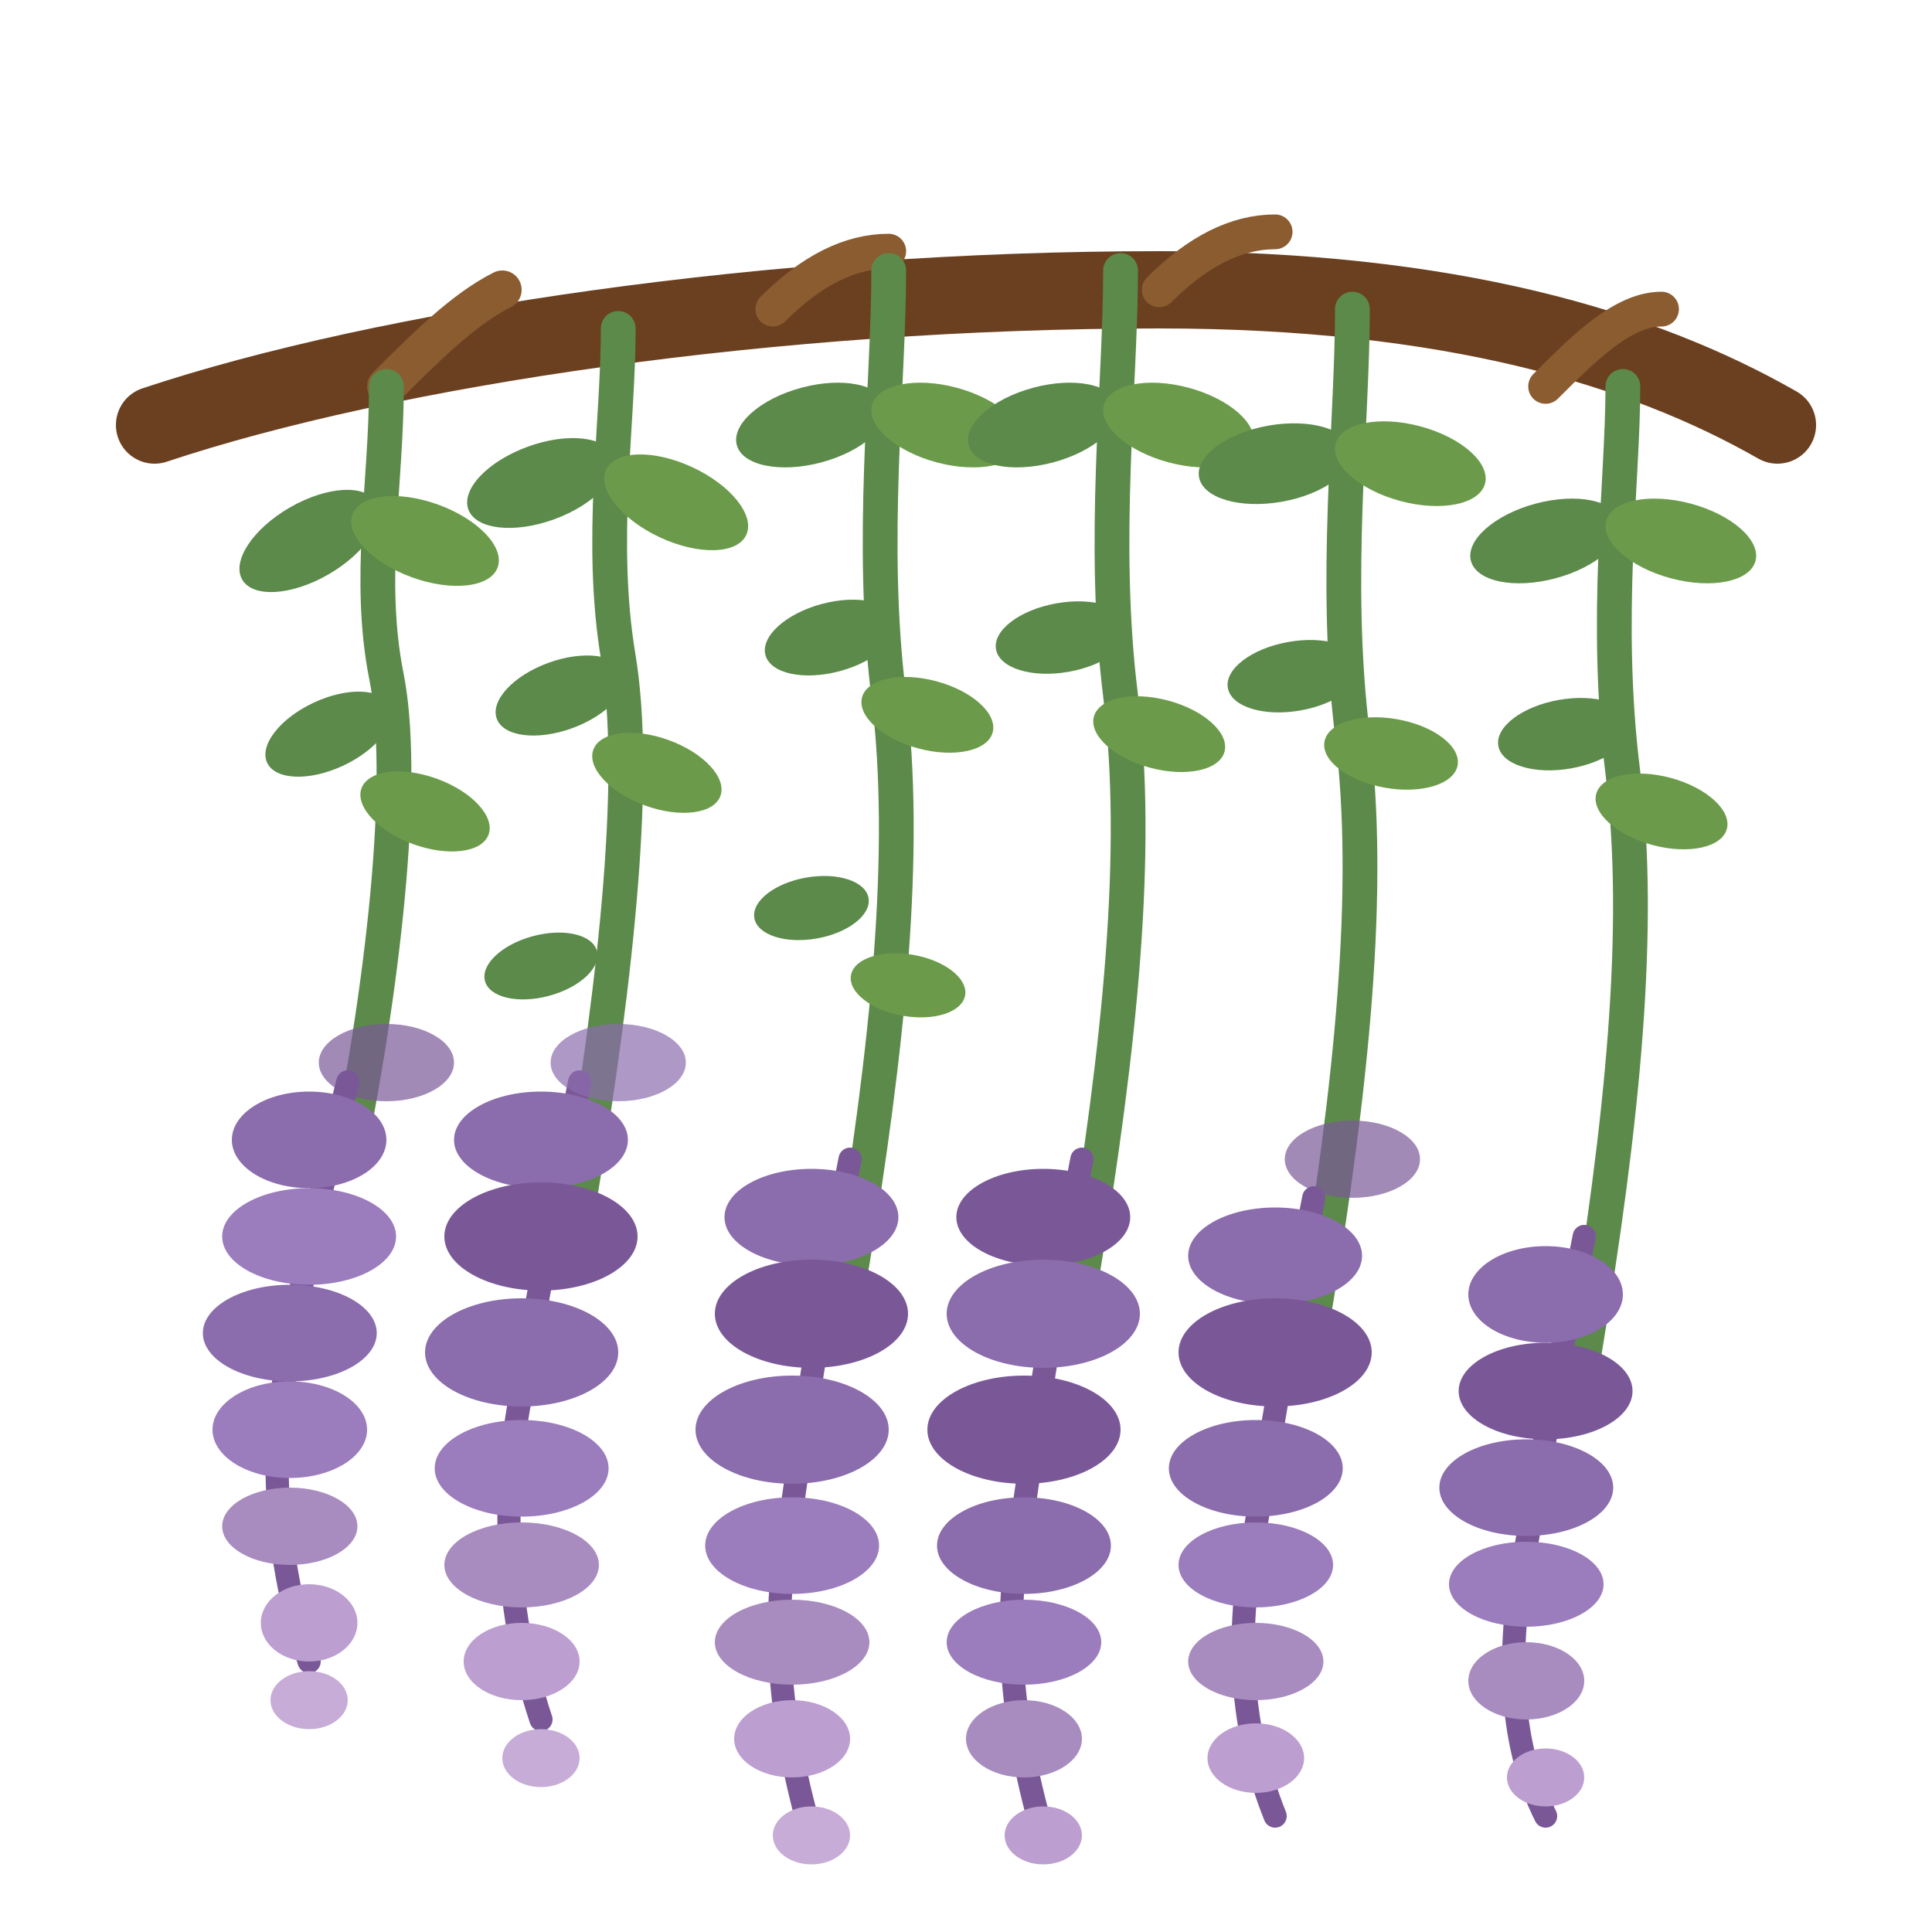
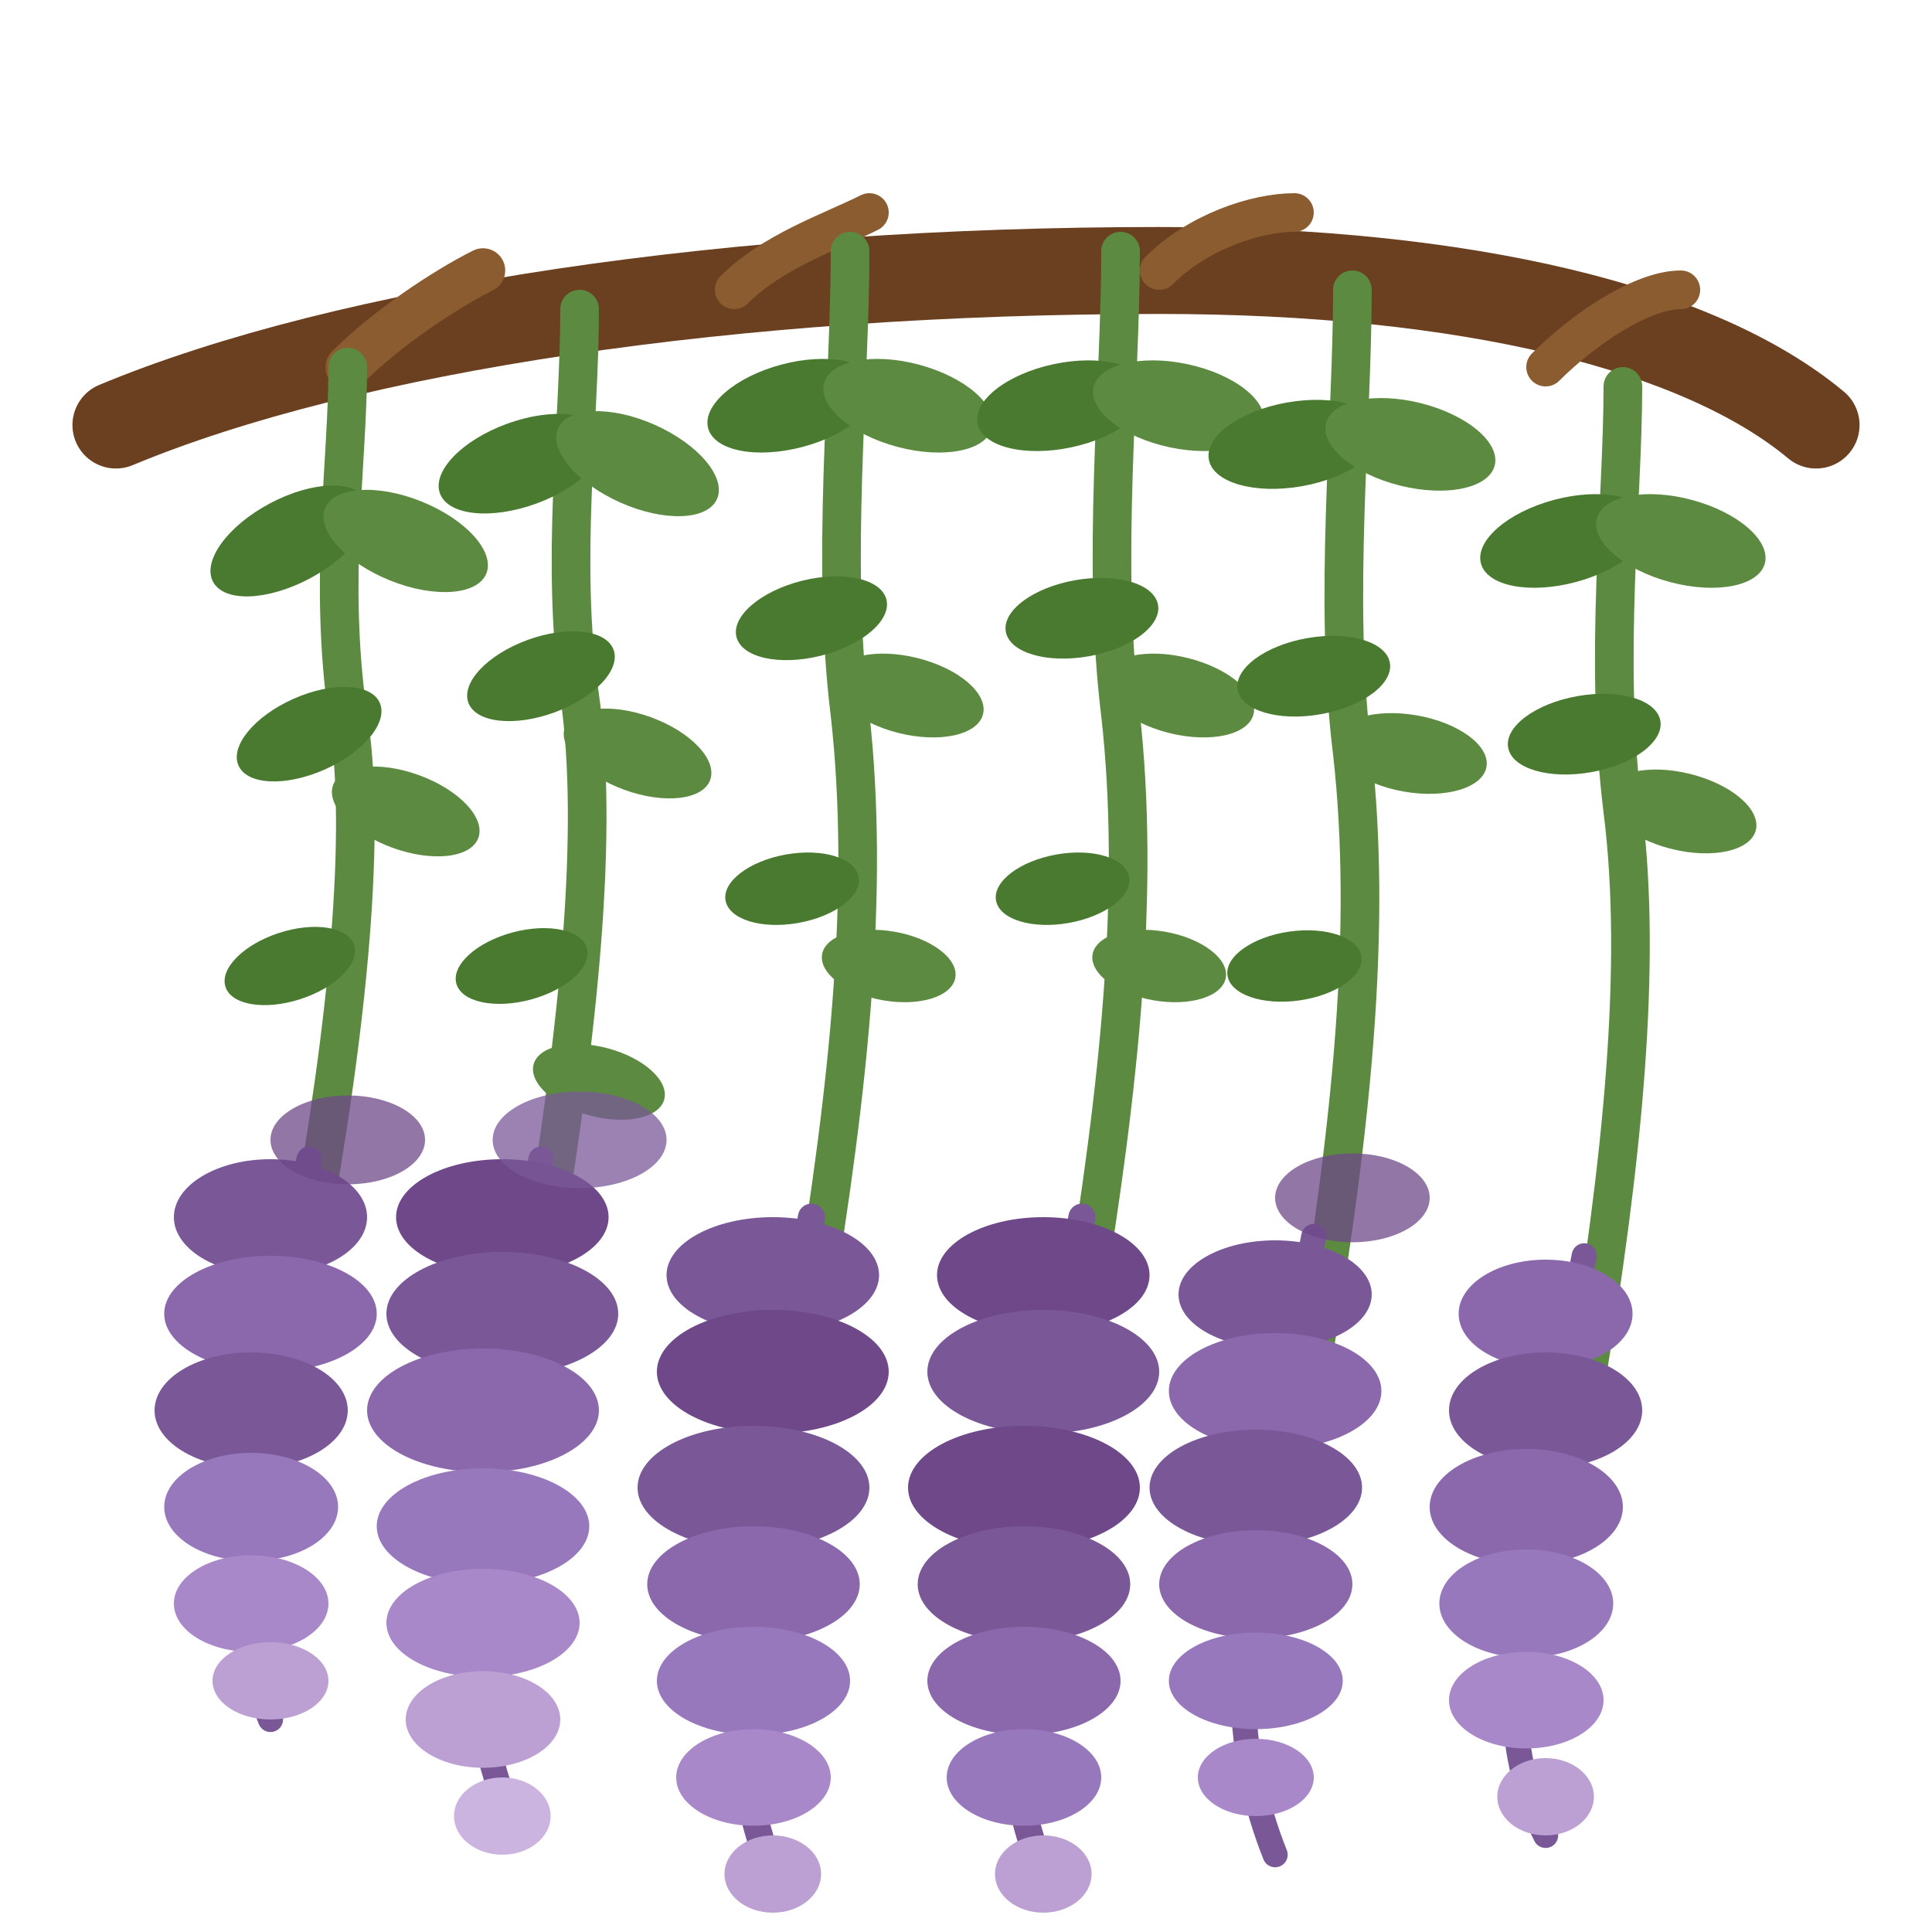
- <svg xmlns="http://www.w3.org/2000/svg" viewBox="0 0 100 100" fill="none">
-   <path d="M8 22 C20 18 40 15 60 15 C75 15 85 18 92 22" stroke="#6B4020" stroke-width="4" stroke-linecap="round" />
-   <path d="M20 20 C22 18 24 16 26 15" stroke="#8B5C30" stroke-width="2" stroke-linecap="round" />
-   <path d="M40 16 C42 14 44 13 46 13" stroke="#8B5C30" stroke-width="1.8" stroke-linecap="round" />
-   <path d="M60 15 C62 13 64 12 66 12" stroke="#8B5C30" stroke-width="1.8" stroke-linecap="round" />
-   <path d="M80 20 C82 18 84 16 86 16" stroke="#8B5C30" stroke-width="1.8" stroke-linecap="round" />
-   <path d="M20 20 C20 25 19 30 20 35 C21 40 20 50 18 60" stroke="#5C8A4A" stroke-width="1.8" stroke-linecap="round" />
-   <path d="M32 17 C32 22 31 28 32 34 C33 40 32 50 30 62" stroke="#5C8A4A" stroke-width="1.8" stroke-linecap="round" />
-   <path d="M46 14 C46 20 45 28 46 36 C47 44 46 54 44 66" stroke="#5C8A4A" stroke-width="1.8" stroke-linecap="round" />
-   <path d="M58 14 C58 20 57 28 58 36 C59 44 58 54 56 66" stroke="#5C8A4A" stroke-width="1.8" stroke-linecap="round" />
-   <path d="M70 16 C70 22 69 30 70 38 C71 46 70 56 68 68" stroke="#5C8A4A" stroke-width="1.8" stroke-linecap="round" />
-   <path d="M84 20 C84 25 83 32 84 40 C85 48 84 58 82 70" stroke="#5C8A4A" stroke-width="1.8" stroke-linecap="round" />
-   <ellipse cx="16" cy="28" rx="4" ry="2" fill="#5C8A4A" transform="rotate(-30,16,28)" />
-   <ellipse cx="22" cy="28" rx="4" ry="2" fill="#6B9B4A" transform="rotate(20,22,28)" />
-   <ellipse cx="17" cy="38" rx="3.5" ry="1.8" fill="#5C8A4A" transform="rotate(-25,17,38)" />
-   <ellipse cx="22" cy="42" rx="3.5" ry="1.8" fill="#6B9B4A" transform="rotate(20,22,42)" />
-   <ellipse cx="28" cy="25" rx="4" ry="2" fill="#5C8A4A" transform="rotate(-20,28,25)" />
-   <ellipse cx="35" cy="26" rx="4" ry="2" fill="#6B9B4A" transform="rotate(25,35,26)" />
-   <ellipse cx="29" cy="36" rx="3.5" ry="1.8" fill="#5C8A4A" transform="rotate(-20,29,36)" />
-   <ellipse cx="34" cy="40" rx="3.5" ry="1.8" fill="#6B9B4A" transform="rotate(20,34,40)" />
-   <ellipse cx="28" cy="50" rx="3" ry="1.6" fill="#5C8A4A" transform="rotate(-15,28,50)" />
-   <ellipse cx="42" cy="22" rx="4" ry="2" fill="#5C8A4A" transform="rotate(-15,42,22)" />
-   <ellipse cx="49" cy="22" rx="4" ry="2" fill="#6B9B4A" transform="rotate(15,49,22)" />
-   <ellipse cx="43" cy="33" rx="3.5" ry="1.8" fill="#5C8A4A" transform="rotate(-15,43,33)" />
-   <ellipse cx="48" cy="37" rx="3.5" ry="1.8" fill="#6B9B4A" transform="rotate(15,48,37)" />
-   <ellipse cx="42" cy="47" rx="3" ry="1.6" fill="#5C8A4A" transform="rotate(-10,42,47)" />
-   <ellipse cx="47" cy="51" rx="3" ry="1.6" fill="#6B9B4A" transform="rotate(10,47,51)" />
-   <ellipse cx="54" cy="22" rx="4" ry="2" fill="#5C8A4A" transform="rotate(-15,54,22)" />
-   <ellipse cx="61" cy="22" rx="4" ry="2" fill="#6B9B4A" transform="rotate(15,61,22)" />
-   <ellipse cx="55" cy="33" rx="3.5" ry="1.8" fill="#5C8A4A" transform="rotate(-10,55,33)" />
-   <ellipse cx="60" cy="38" rx="3.5" ry="1.8" fill="#6B9B4A" transform="rotate(15,60,38)" />
-   <ellipse cx="66" cy="24" rx="4" ry="2" fill="#5C8A4A" transform="rotate(-10,66,24)" />
-   <ellipse cx="73" cy="24" rx="4" ry="2" fill="#6B9B4A" transform="rotate(15,73,24)" />
-   <ellipse cx="67" cy="35" rx="3.5" ry="1.8" fill="#5C8A4A" transform="rotate(-10,67,35)" />
-   <ellipse cx="72" cy="39" rx="3.5" ry="1.8" fill="#6B9B4A" transform="rotate(10,72,39)" />
-   <ellipse cx="80" cy="28" rx="4" ry="2" fill="#5C8A4A" transform="rotate(-15,80,28)" />
-   <ellipse cx="87" cy="28" rx="4" ry="2" fill="#6B9B4A" transform="rotate(15,87,28)" />
-   <ellipse cx="81" cy="38" rx="3.5" ry="1.8" fill="#5C8A4A" transform="rotate(-10,81,38)" />
-   <ellipse cx="86" cy="42" rx="3.5" ry="1.8" fill="#6B9B4A" transform="rotate(15,86,42)" />
-   <path d="M18 56 C17 60 16 64 15 70 C14 74 14 80 16 86" stroke="#7A5898" stroke-width="1.2" stroke-linecap="round" />
-   <ellipse cx="16" cy="59" rx="4" ry="2.5" fill="#8B6CAC" />
-   <ellipse cx="16" cy="64" rx="4.5" ry="2.5" fill="#9B7CBC" />
-   <ellipse cx="15" cy="69" rx="4.5" ry="2.5" fill="#8B6CAC" />
-   <ellipse cx="15" cy="74" rx="4" ry="2.5" fill="#9B7CBC" />
-   <ellipse cx="15" cy="79" rx="3.5" ry="2" fill="#A88CC0" />
-   <ellipse cx="16" cy="84" rx="2.5" ry="2" fill="#BC9ED0" />
-   <ellipse cx="16" cy="88" rx="2" ry="1.5" fill="#C8ACD8" />
-   <path d="M30 56 C29 61 28 66 27 72 C26 77 26 83 28 89" stroke="#7A5898" stroke-width="1.2" stroke-linecap="round" />
-   <ellipse cx="28" cy="59" rx="4.5" ry="2.5" fill="#8B6CAC" />
-   <ellipse cx="28" cy="64" rx="5" ry="2.8" fill="#7A5898" />
-   <ellipse cx="27" cy="70" rx="5" ry="2.8" fill="#8B6CAC" />
-   <ellipse cx="27" cy="76" rx="4.5" ry="2.5" fill="#9B7CBC" />
-   <ellipse cx="27" cy="81" rx="4" ry="2.2" fill="#A88CC0" />
-   <ellipse cx="27" cy="86" rx="3" ry="2" fill="#BC9ED0" />
-   <ellipse cx="28" cy="91" rx="2" ry="1.5" fill="#C8ACD8" />
-   <path d="M44 60 C43 65 42 71 41 78 C40 83 40 88 42 95" stroke="#7A5898" stroke-width="1.2" stroke-linecap="round" />
-   <ellipse cx="42" cy="63" rx="4.5" ry="2.5" fill="#8B6CAC" />
-   <ellipse cx="42" cy="68" rx="5" ry="2.8" fill="#7A5898" />
-   <ellipse cx="41" cy="74" rx="5" ry="2.8" fill="#8B6CAC" />
-   <ellipse cx="41" cy="80" rx="4.5" ry="2.5" fill="#9B7CBC" />
-   <ellipse cx="41" cy="85" rx="4" ry="2.2" fill="#A88CC0" />
-   <ellipse cx="41" cy="90" rx="3" ry="2" fill="#BC9ED0" />
-   <ellipse cx="42" cy="95" rx="2" ry="1.5" fill="#C8ACD8" />
-   <path d="M56 60 C55 65 54 71 53 78 C52 83 52 88 54 95" stroke="#7A5898" stroke-width="1.2" stroke-linecap="round" />
-   <ellipse cx="54" cy="63" rx="4.5" ry="2.5" fill="#7A5898" />
-   <ellipse cx="54" cy="68" rx="5" ry="2.8" fill="#8B6CAC" />
-   <ellipse cx="53" cy="74" rx="5" ry="2.8" fill="#7A5898" />
-   <ellipse cx="53" cy="80" rx="4.5" ry="2.5" fill="#8B6CAC" />
-   <ellipse cx="53" cy="85" rx="4" ry="2.2" fill="#9B7CBC" />
-   <ellipse cx="53" cy="90" rx="3" ry="2" fill="#A88CC0" />
-   <ellipse cx="54" cy="95" rx="2" ry="1.5" fill="#BC9ED0" />
-   <path d="M68 62 C67 67 66 73 65 79 C64 84 64 89 66 94" stroke="#7A5898" stroke-width="1.2" stroke-linecap="round" />
-   <ellipse cx="66" cy="65" rx="4.5" ry="2.5" fill="#8B6CAC" />
-   <ellipse cx="66" cy="70" rx="5" ry="2.8" fill="#7A5898" />
-   <ellipse cx="65" cy="76" rx="4.5" ry="2.5" fill="#8B6CAC" />
-   <ellipse cx="65" cy="81" rx="4" ry="2.2" fill="#9B7CBC" />
-   <ellipse cx="65" cy="86" rx="3.5" ry="2" fill="#A88CC0" />
-   <ellipse cx="65" cy="91" rx="2.5" ry="1.8" fill="#BC9ED0" />
-   <path d="M82 64 C81 69 80 74 79 80 C78 85 78 90 80 94" stroke="#7A5898" stroke-width="1.2" stroke-linecap="round" />
-   <ellipse cx="80" cy="67" rx="4" ry="2.5" fill="#8B6CAC" />
-   <ellipse cx="80" cy="72" rx="4.5" ry="2.5" fill="#7A5898" />
-   <ellipse cx="79" cy="77" rx="4.5" ry="2.5" fill="#8B6CAC" />
-   <ellipse cx="79" cy="82" rx="4" ry="2.2" fill="#9B7CBC" />
-   <ellipse cx="79" cy="87" rx="3" ry="2" fill="#A88CC0" />
-   <ellipse cx="80" cy="92" rx="2" ry="1.5" fill="#BC9ED0" />
-   <ellipse cx="20" cy="55" rx="3.5" ry="2" fill="#7A5898" opacity="0.7" />
-   <ellipse cx="32" cy="55" rx="3.5" ry="2" fill="#8B6CAC" opacity="0.7" />
-   <ellipse cx="70" cy="60" rx="3.5" ry="2" fill="#7A5898" opacity="0.7" />
+ <svg xmlns="http://www.w3.org/2000/svg" viewBox="0 0 100 100">
+   <path d="M6 22 C18 17 38 14 60 14 C76 14 88 17 94 22" stroke="#6B4020" stroke-width="4.5" stroke-linecap="round" fill="none" />
+   <path d="M18 19 C20 17 23 15 25 14" stroke="#8B5C30" stroke-width="2.3" stroke-linecap="round" fill="none" />
+   <path d="M38 15 C40 13 43 12 45 11" stroke="#8B5C30" stroke-width="2" stroke-linecap="round" fill="none" />
+   <path d="M60 14 C62 12 65 11 67 11" stroke="#8B5C30" stroke-width="2" stroke-linecap="round" fill="none" />
+   <path d="M80 19 C82 17 85 15 87 15" stroke="#8B5C30" stroke-width="2" stroke-linecap="round" fill="none" />
+   <path d="M18 19 C18 24 17 30 18 37 C19 43 18 53 16 64" stroke="#5C8A40" stroke-width="2" stroke-linecap="round" fill="none" />
+   <path d="M30 16 C30 22 29 29 30 36 C31 43 30 53 28 65" stroke="#5C8A40" stroke-width="2" stroke-linecap="round" fill="none" />
+   <path d="M44 13 C44 20 43 29 44 37 C45 46 44 56 42 68" stroke="#5C8A40" stroke-width="2" stroke-linecap="round" fill="none" />
+   <path d="M58 13 C58 20 57 29 58 37 C59 46 58 56 56 68" stroke="#5C8A40" stroke-width="2" stroke-linecap="round" fill="none" />
+   <path d="M70 15 C70 22 69 31 70 39 C71 48 70 58 68 70" stroke="#5C8A40" stroke-width="2" stroke-linecap="round" fill="none" />
+   <path d="M84 20 C84 26 83 34 84 42 C85 50 84 60 82 72" stroke="#5C8A40" stroke-width="2" stroke-linecap="round" fill="none" />
+   <ellipse cx="15" cy="28" rx="4.5" ry="2.2" fill="#4A7A30" transform="rotate(-28,15,28)" />
+   <ellipse cx="21" cy="28" rx="4.5" ry="2.2" fill="#5C8A40" transform="rotate(22,21,28)" />
+   <ellipse cx="16" cy="38" rx="4" ry="2" fill="#4A7A30" transform="rotate(-24,16,38)" />
+   <ellipse cx="21" cy="42" rx="4" ry="2" fill="#5C8A40" transform="rotate(20,21,42)" />
+   <ellipse cx="15" cy="50" rx="3.5" ry="1.8" fill="#4A7A30" transform="rotate(-18,15,50)" />
+   <ellipse cx="27" cy="24" rx="4.5" ry="2.2" fill="#4A7A30" transform="rotate(-20,27,24)" />
+   <ellipse cx="33" cy="24" rx="4.5" ry="2.2" fill="#5C8A40" transform="rotate(24,33,24)" />
+   <ellipse cx="28" cy="35" rx="4" ry="2" fill="#4A7A30" transform="rotate(-20,28,35)" />
+   <ellipse cx="33" cy="39" rx="4" ry="2" fill="#5C8A40" transform="rotate(20,33,39)" />
+   <ellipse cx="27" cy="50" rx="3.5" ry="1.8" fill="#4A7A30" transform="rotate(-15,27,50)" />
+   <ellipse cx="31" cy="56" rx="3.5" ry="1.8" fill="#5C8A40" transform="rotate(15,31,56)" />
+   <ellipse cx="41" cy="21" rx="4.5" ry="2.2" fill="#4A7A30" transform="rotate(-15,41,21)" />
+   <ellipse cx="47" cy="21" rx="4.5" ry="2.2" fill="#5C8A40" transform="rotate(15,47,21)" />
+   <ellipse cx="42" cy="32" rx="4" ry="2" fill="#4A7A30" transform="rotate(-14,42,32)" />
+   <ellipse cx="47" cy="36" rx="4" ry="2" fill="#5C8A40" transform="rotate(14,47,36)" />
+   <ellipse cx="41" cy="46" rx="3.5" ry="1.8" fill="#4A7A30" transform="rotate(-10,41,46)" />
+   <ellipse cx="46" cy="50" rx="3.5" ry="1.8" fill="#5C8A40" transform="rotate(10,46,50)" />
+   <ellipse cx="55" cy="21" rx="4.5" ry="2.2" fill="#4A7A30" transform="rotate(-12,55,21)" />
+   <ellipse cx="61" cy="21" rx="4.5" ry="2.2" fill="#5C8A40" transform="rotate(12,61,21)" />
+   <ellipse cx="56" cy="32" rx="4" ry="2" fill="#4A7A30" transform="rotate(-10,56,32)" />
+   <ellipse cx="61" cy="36" rx="4" ry="2" fill="#5C8A40" transform="rotate(14,61,36)" />
+   <ellipse cx="55" cy="46" rx="3.5" ry="1.8" fill="#4A7A30" transform="rotate(-10,55,46)" />
+   <ellipse cx="60" cy="50" rx="3.5" ry="1.8" fill="#5C8A40" transform="rotate(10,60,50)" />
+   <ellipse cx="67" cy="23" rx="4.5" ry="2.2" fill="#4A7A30" transform="rotate(-10,67,23)" />
+   <ellipse cx="73" cy="23" rx="4.5" ry="2.2" fill="#5C8A40" transform="rotate(14,73,23)" />
+   <ellipse cx="68" cy="35" rx="4" ry="2" fill="#4A7A30" transform="rotate(-10,68,35)" />
+   <ellipse cx="73" cy="39" rx="4" ry="2" fill="#5C8A40" transform="rotate(10,73,39)" />
+   <ellipse cx="67" cy="50" rx="3.5" ry="1.8" fill="#4A7A30" transform="rotate(-8,67,50)" />
+   <ellipse cx="81" cy="28" rx="4.5" ry="2.2" fill="#4A7A30" transform="rotate(-15,81,28)" />
+   <ellipse cx="87" cy="28" rx="4.5" ry="2.2" fill="#5C8A40" transform="rotate(15,87,28)" />
+   <ellipse cx="82" cy="38" rx="4" ry="2" fill="#4A7A30" transform="rotate(-10,82,38)" />
+   <ellipse cx="87" cy="42" rx="4" ry="2" fill="#5C8A40" transform="rotate(14,87,42)" />
+   <path d="M16 60 C15 64 14 68 13 74 C12 79 12 84 14 89" stroke="#7A5898" stroke-width="1.3" stroke-linecap="round" fill="none" />
+   <ellipse cx="14" cy="63" rx="5" ry="3" fill="#7A5898" />
+   <ellipse cx="14" cy="68" rx="5.5" ry="3" fill="#8B68AC" />
+   <ellipse cx="13" cy="73" rx="5" ry="3" fill="#7A5898" />
+   <ellipse cx="13" cy="78" rx="4.5" ry="2.8" fill="#9878BC" />
+   <ellipse cx="13" cy="83" rx="4" ry="2.5" fill="#A888C8" />
+   <ellipse cx="14" cy="87" rx="3" ry="2" fill="#BCA0D4" />
+   <path d="M28 60 C27 65 26 70 25 76 C24 82 24 87 26 93" stroke="#7A5898" stroke-width="1.3" stroke-linecap="round" fill="none" />
+   <ellipse cx="26" cy="63" rx="5.5" ry="3" fill="#6E4888" />
+   <ellipse cx="26" cy="68" rx="6" ry="3.2" fill="#7A5898" />
+   <ellipse cx="25" cy="73" rx="6" ry="3.2" fill="#8B68AC" />
+   <ellipse cx="25" cy="79" rx="5.5" ry="3" fill="#9878BC" />
+   <ellipse cx="25" cy="84" rx="5" ry="2.8" fill="#A888C8" />
+   <ellipse cx="25" cy="89" rx="4" ry="2.5" fill="#BCA0D4" />
+   <ellipse cx="26" cy="94" rx="2.5" ry="2" fill="#CCB4E0" />
+   <path d="M42 63 C41 68 40 74 39 81 C38 87 38 92 40 97" stroke="#7A5898" stroke-width="1.4" stroke-linecap="round" fill="none" />
+   <ellipse cx="40" cy="66" rx="5.5" ry="3" fill="#7A5898" />
+   <ellipse cx="40" cy="71" rx="6" ry="3.2" fill="#6E4888" />
+   <ellipse cx="39" cy="77" rx="6" ry="3.2" fill="#7A5898" />
+   <ellipse cx="39" cy="82" rx="5.5" ry="3" fill="#8B68AC" />
+   <ellipse cx="39" cy="87" rx="5" ry="2.8" fill="#9878BC" />
+   <ellipse cx="39" cy="92" rx="4" ry="2.5" fill="#A888C8" />
+   <ellipse cx="40" cy="97" rx="2.5" ry="2" fill="#BCA0D4" />
+   <path d="M56 63 C55 68 54 74 53 81 C52 87 52 92 54 97" stroke="#7A5898" stroke-width="1.4" stroke-linecap="round" fill="none" />
+   <ellipse cx="54" cy="66" rx="5.5" ry="3" fill="#6E4888" />
+   <ellipse cx="54" cy="71" rx="6" ry="3.2" fill="#7A5898" />
+   <ellipse cx="53" cy="77" rx="6" ry="3.2" fill="#6E4888" />
+   <ellipse cx="53" cy="82" rx="5.5" ry="3" fill="#7A5898" />
+   <ellipse cx="53" cy="87" rx="5" ry="2.8" fill="#8B68AC" />
+   <ellipse cx="53" cy="92" rx="4" ry="2.5" fill="#9878BC" />
+   <ellipse cx="54" cy="97" rx="2.5" ry="2" fill="#BCA0D4" />
+   <path d="M68 64 C67 69 66 75 65 81 C64 86 64 91 66 96" stroke="#7A5898" stroke-width="1.3" stroke-linecap="round" fill="none" />
+   <ellipse cx="66" cy="67" rx="5" ry="2.8" fill="#7A5898" />
+   <ellipse cx="66" cy="72" rx="5.5" ry="3" fill="#8B68AC" />
+   <ellipse cx="65" cy="77" rx="5.5" ry="3" fill="#7A5898" />
+   <ellipse cx="65" cy="82" rx="5" ry="2.8" fill="#8B68AC" />
+   <ellipse cx="65" cy="87" rx="4.5" ry="2.5" fill="#9878BC" />
+   <ellipse cx="65" cy="92" rx="3" ry="2" fill="#A888C8" />
+   <path d="M82 65 C81 70 80 75 79 81 C78 86 78 91 80 95" stroke="#7A5898" stroke-width="1.3" stroke-linecap="round" fill="none" />
+   <ellipse cx="80" cy="68" rx="4.5" ry="2.8" fill="#8B68AC" />
+   <ellipse cx="80" cy="73" rx="5" ry="3" fill="#7A5898" />
+   <ellipse cx="79" cy="78" rx="5" ry="3" fill="#8B68AC" />
+   <ellipse cx="79" cy="83" rx="4.5" ry="2.8" fill="#9878BC" />
+   <ellipse cx="79" cy="88" rx="4" ry="2.5" fill="#A888C8" />
+   <ellipse cx="80" cy="93" rx="2.5" ry="2" fill="#BCA0D4" />
+   <ellipse cx="18" cy="59" rx="4" ry="2.3" fill="#6E4888" opacity="0.75" />
+   <ellipse cx="30" cy="59" rx="4.5" ry="2.5" fill="#7A5898" opacity="0.75" />
+   <ellipse cx="70" cy="62" rx="4" ry="2.3" fill="#6E4888" opacity="0.75" />
</svg>
